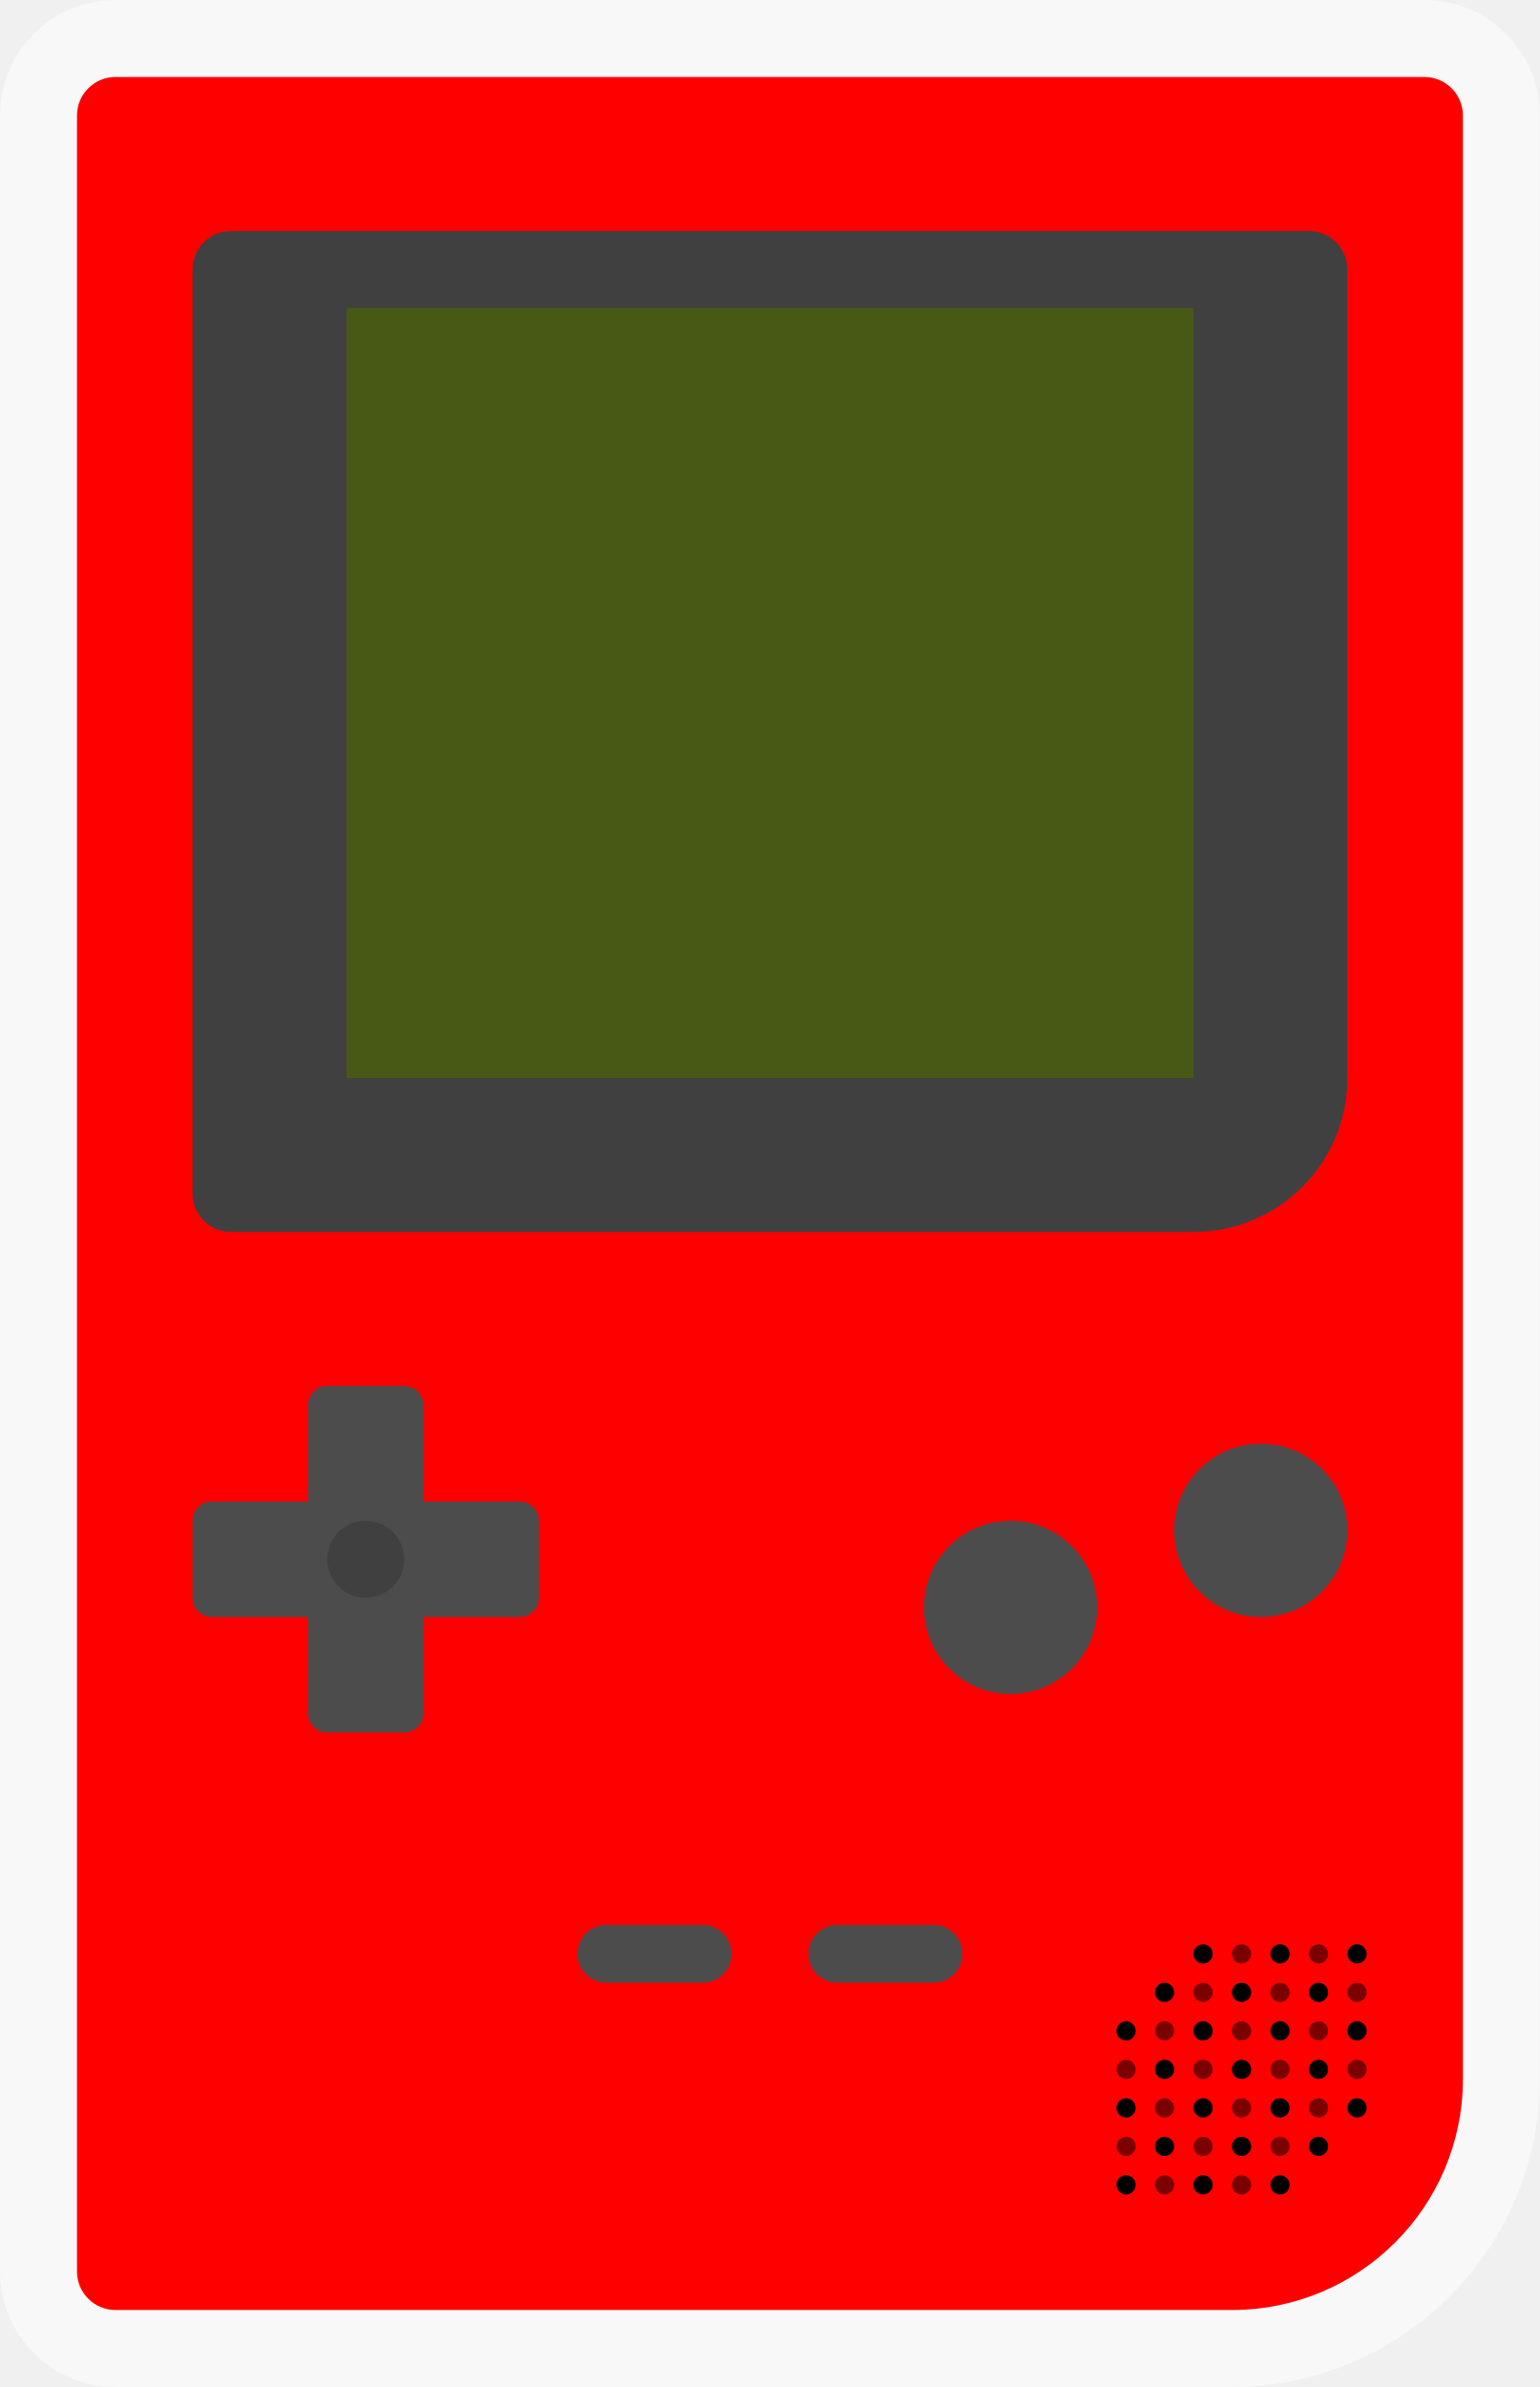
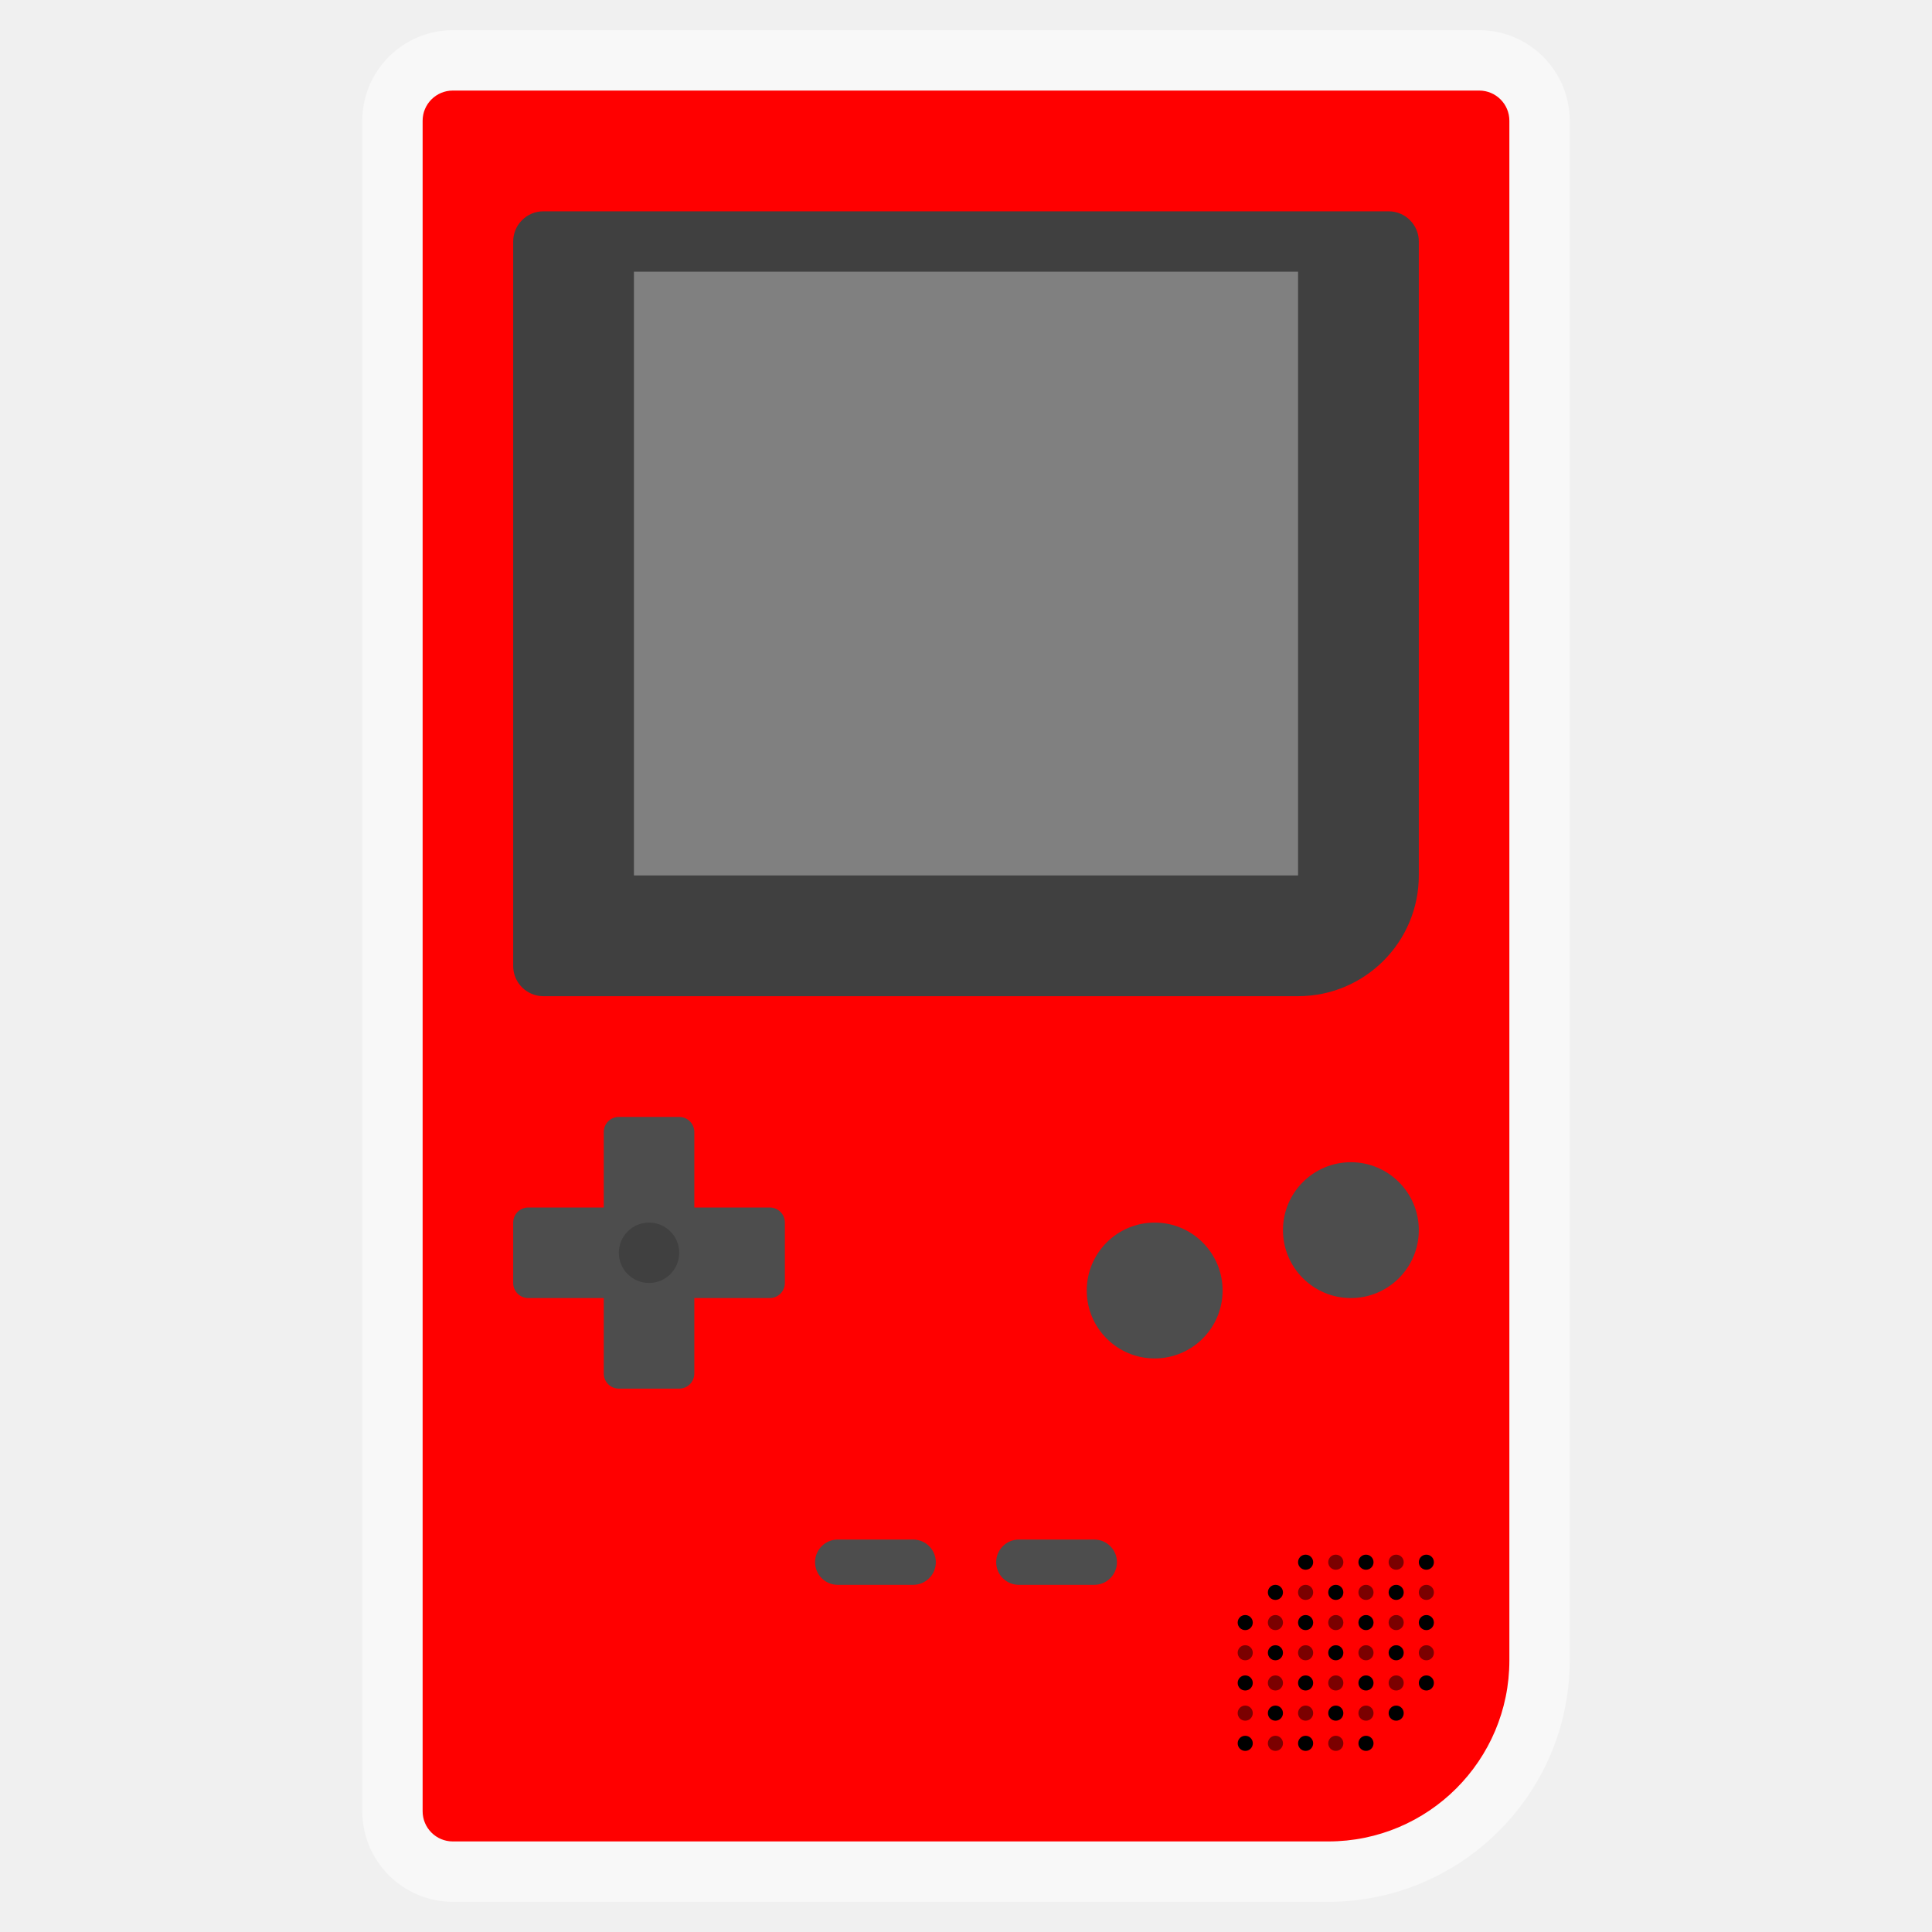
- <svg xmlns="http://www.w3.org/2000/svg" viewBox="0 0 213.333 330.667" height="330.667" width="213.333" xml:space="preserve" id="svg2" version="1.1">
-   <defs id="defs6">
-     <clipPath id="clipPath18" clipPathUnits="userSpaceOnUse">
-       <path id="path16" d="M 0,256 H 256 V 0 H 0 Z" />
-     </clipPath>
-     <clipPath id="clipPath26" clipPathUnits="userSpaceOnUse">
-       <path id="path24" d="M 48,252 H 208 V 4 H 48 Z" />
-     </clipPath>
-   </defs>
-   <g transform="matrix(1.333333,0,0,-1.333333,-64,336)" id="g10">
-     <g id="g12">
-       <g clip-path="url(#clipPath18)" id="g14">
-         <g id="g20">
-           <g id="g22" />
-           <g id="g34">
-             <g style="opacity:0.5" id="g32" clip-path="url(#clipPath26)">
-               <g id="g30" transform="translate(196,252)">
-                 <path id="path28" style="fill:#ffffff;fill-opacity:1;fill-rule:nonzero;stroke:none" d="m 0,0 h -136 c -6.617,0 -12,-5.383 -12,-12 v -224 c 0,-6.617 5.383,-12 12,-12 h 116 c 17.645,0 32,14.355 32,32 V -12 C 12,-5.383 6.617,0 0,0" />
-               </g>
-             </g>
-           </g>
-         </g>
-         <g transform="translate(176,12)" id="g36">
-           <path id="path38" style="fill:#ff0000;fill-opacity:1;fill-rule:nonzero;stroke:none" d="m 0,0 h -116 c -2.209,0 -4,1.791 -4,4 v 224 c 0,2.209 1.791,4 4,4 H 20 c 2.209,0 4,-1.791 4,-4 V 24 C 24,10.745 13.255,0 0,0" />
-         </g>
-         <g transform="translate(172,124)" id="g40">
-           <path id="path42" style="fill:#404040;fill-opacity:1;fill-rule:nonzero;stroke:none" d="m 0,0 h -100 c -2.209,0 -4,1.791 -4,4 v 96 c 0,2.209 1.791,4 4,4 H 12 c 2.209,0 4,-1.791 4,-4 V 16 C 16,7.164 8.837,0 0,0" />
-         </g>
-         <path id="path44" style="fill:#485915;fill-opacity:1;fill-rule:nonzero;stroke:none" d="M 172,140 H 84 v 80 h 88 z" />
-         <g transform="translate(121,46)" id="g46">
-           <path id="path48" style="fill:#4c4c4c;fill-opacity:1;fill-rule:nonzero;stroke:none" d="m 0,0 h -10 c -1.657,0 -3,1.343 -3,3 0,1.657 1.343,3 3,3 H 0 C 1.657,6 3,4.657 3,3 3,1.343 1.657,0 0,0" />
-         </g>
-         <g transform="translate(145,46)" id="g50">
-           <path id="path52" style="fill:#4c4c4c;fill-opacity:1;fill-rule:nonzero;stroke:none" d="m 0,0 h -10 c -1.657,0 -3,1.343 -3,3 0,1.657 1.343,3 3,3 H 0 C 1.657,6 3,4.657 3,3 3,1.343 1.657,0 0,0" />
-         </g>
-         <g transform="translate(162,85)" id="g54">
-           <path id="path56" style="fill:#4c4c4c;fill-opacity:1;fill-rule:nonzero;stroke:none" d="m 0,0 c 0,-4.971 -4.029,-9 -9,-9 -4.971,0 -9,4.029 -9,9 0,4.971 4.029,9 9,9 4.971,0 9,-4.029 9,-9" />
-         </g>
-         <g transform="translate(188,93)" id="g58">
-           <path id="path60" style="fill:#4c4c4c;fill-opacity:1;fill-rule:nonzero;stroke:none" d="m 0,0 c 0,-4.971 -4.029,-9 -9,-9 -4.971,0 -9,4.029 -9,9 0,4.971 4.029,9 9,9 4.971,0 9,-4.029 9,-9" />
-         </g>
-         <g transform="translate(172,49)" id="g62">
-           <path id="path64" style="fill:#000000;fill-opacity:1;fill-rule:nonzero;stroke:none" d="M 0,0 C 0,-0.553 0.447,-1 1,-1 1.553,-1 2,-0.553 2,0 2,0.553 1.553,1 1,1 0.447,1 0,0.553 0,0" />
-         </g>
-         <g transform="translate(184,49)" id="g66">
-           <path id="path68" style="fill:#7b0000;fill-opacity:1;fill-rule:nonzero;stroke:none" d="M 0,0 C 0,-0.553 0.447,-1 1,-1 1.553,-1 2,-0.553 2,0 2,0.553 1.553,1 1,1 0.447,1 0,0.553 0,0" />
-         </g>
-         <g transform="translate(188,49)" id="g70">
-           <path id="path72" style="fill:#000000;fill-opacity:1;fill-rule:nonzero;stroke:none" d="M 0,0 C 0,-0.553 0.447,-1 1,-1 1.553,-1 2,-0.553 2,0 2,0.553 1.553,1 1,1 0.447,1 0,0.553 0,0" />
-         </g>
-         <g transform="translate(180,49)" id="g74">
-           <path id="path76" style="fill:#000000;fill-opacity:1;fill-rule:nonzero;stroke:none" d="M 0,0 C 0,-0.553 0.447,-1 1,-1 1.553,-1 2,-0.553 2,0 2,0.553 1.553,1 1,1 0.447,1 0,0.553 0,0" />
-         </g>
-         <g transform="translate(176,49)" id="g78">
-           <path id="path80" style="fill:#7b0000;fill-opacity:1;fill-rule:nonzero;stroke:none" d="M 0,0 C 0,-0.553 0.447,-1 1,-1 1.553,-1 2,-0.553 2,0 2,0.553 1.553,1 1,1 0.447,1 0,0.553 0,0" />
-         </g>
-         <g transform="translate(172,45)" id="g82">
-           <path id="path84" style="fill:#7b0000;fill-opacity:1;fill-rule:nonzero;stroke:none" d="M 0,0 C 0,-0.553 0.447,-1 1,-1 1.553,-1 2,-0.553 2,0 2,0.553 1.553,1 1,1 0.447,1 0,0.553 0,0" />
-         </g>
-         <g transform="translate(168,45)" id="g86">
-           <path id="path88" style="fill:#000000;fill-opacity:1;fill-rule:nonzero;stroke:none" d="M 0,0 C 0,-0.553 0.447,-1 1,-1 1.553,-1 2,-0.553 2,0 2,0.553 1.553,1 1,1 0.447,1 0,0.553 0,0" />
-         </g>
-         <g transform="translate(184,45)" id="g90">
-           <path id="path92" style="fill:#000000;fill-opacity:1;fill-rule:nonzero;stroke:none" d="M 0,0 C 0,-0.553 0.447,-1 1,-1 1.553,-1 2,-0.553 2,0 2,0.553 1.553,1 1,1 0.447,1 0,0.553 0,0" />
-         </g>
-         <g transform="translate(188,45)" id="g94">
-           <path id="path96" style="fill:#7b0000;fill-opacity:1;fill-rule:nonzero;stroke:none" d="M 0,0 C 0,-0.553 0.447,-1 1,-1 1.553,-1 2,-0.553 2,0 2,0.553 1.553,1 1,1 0.447,1 0,0.553 0,0" />
-         </g>
-         <g transform="translate(180,45)" id="g98">
-           <path id="path100" style="fill:#7b0000;fill-opacity:1;fill-rule:nonzero;stroke:none" d="M 0,0 C 0,-0.553 0.447,-1 1,-1 1.553,-1 2,-0.553 2,0 2,0.553 1.553,1 1,1 0.447,1 0,0.553 0,0" />
-         </g>
-         <g transform="translate(176,45)" id="g102">
-           <path id="path104" style="fill:#000000;fill-opacity:1;fill-rule:nonzero;stroke:none" d="M 0,0 C 0,-0.553 0.447,-1 1,-1 1.553,-1 2,-0.553 2,0 2,0.553 1.553,1 1,1 0.447,1 0,0.553 0,0" />
-         </g>
-         <g transform="translate(172,41)" id="g106">
-           <path id="path108" style="fill:#000000;fill-opacity:1;fill-rule:nonzero;stroke:none" d="M 0,0 C 0,-0.553 0.447,-1 1,-1 1.553,-1 2,-0.553 2,0 2,0.553 1.553,1 1,1 0.447,1 0,0.553 0,0" />
-         </g>
-         <g transform="translate(168,41)" id="g110">
-           <path id="path112" style="fill:#7b0000;fill-opacity:1;fill-rule:nonzero;stroke:none" d="M 0,0 C 0,-0.553 0.447,-1 1,-1 1.553,-1 2,-0.553 2,0 2,0.553 1.553,1 1,1 0.447,1 0,0.553 0,0" />
-         </g>
-         <g transform="translate(164,41)" id="g114">
-           <path id="path116" style="fill:#000000;fill-opacity:1;fill-rule:nonzero;stroke:none" d="M 0,0 C 0,-0.553 0.447,-1 1,-1 1.553,-1 2,-0.553 2,0 2,0.553 1.553,1 1,1 0.447,1 0,0.553 0,0" />
-         </g>
-         <g transform="translate(184,41)" id="g118">
-           <path id="path120" style="fill:#7b0000;fill-opacity:1;fill-rule:nonzero;stroke:none" d="M 0,0 C 0,-0.553 0.447,-1 1,-1 1.553,-1 2,-0.553 2,0 2,0.553 1.553,1 1,1 0.447,1 0,0.553 0,0" />
-         </g>
-         <g transform="translate(188,41)" id="g122">
-           <path id="path124" style="fill:#000000;fill-opacity:1;fill-rule:nonzero;stroke:none" d="M 0,0 C 0,-0.553 0.447,-1 1,-1 1.553,-1 2,-0.553 2,0 2,0.553 1.553,1 1,1 0.447,1 0,0.553 0,0" />
-         </g>
-         <g transform="translate(180,41)" id="g126">
-           <path id="path128" style="fill:#000000;fill-opacity:1;fill-rule:nonzero;stroke:none" d="M 0,0 C 0,-0.553 0.447,-1 1,-1 1.553,-1 2,-0.553 2,0 2,0.553 1.553,1 1,1 0.447,1 0,0.553 0,0" />
-         </g>
-         <g transform="translate(176,41)" id="g130">
-           <path id="path132" style="fill:#7b0000;fill-opacity:1;fill-rule:nonzero;stroke:none" d="M 0,0 C 0,-0.553 0.447,-1 1,-1 1.553,-1 2,-0.553 2,0 2,0.553 1.553,1 1,1 0.447,1 0,0.553 0,0" />
-         </g>
-         <g transform="translate(172,37)" id="g134">
-           <path id="path136" style="fill:#7b0000;fill-opacity:1;fill-rule:nonzero;stroke:none" d="M 0,0 C 0,-0.553 0.447,-1 1,-1 1.553,-1 2,-0.553 2,0 2,0.553 1.553,1 1,1 0.447,1 0,0.553 0,0" />
-         </g>
-         <g transform="translate(168,37)" id="g138">
-           <path id="path140" style="fill:#000000;fill-opacity:1;fill-rule:nonzero;stroke:none" d="M 0,0 C 0,-0.553 0.447,-1 1,-1 1.553,-1 2,-0.553 2,0 2,0.553 1.553,1 1,1 0.447,1 0,0.553 0,0" />
-         </g>
-         <g transform="translate(164,37)" id="g142">
-           <path id="path144" style="fill:#7b0000;fill-opacity:1;fill-rule:nonzero;stroke:none" d="M 0,0 C 0,-0.553 0.447,-1 1,-1 1.553,-1 2,-0.553 2,0 2,0.553 1.553,1 1,1 0.447,1 0,0.553 0,0" />
-         </g>
-         <g transform="translate(184,37)" id="g146">
-           <path id="path148" style="fill:#000000;fill-opacity:1;fill-rule:nonzero;stroke:none" d="M 0,0 C 0,-0.553 0.447,-1 1,-1 1.553,-1 2,-0.553 2,0 2,0.553 1.553,1 1,1 0.447,1 0,0.553 0,0" />
-         </g>
-         <g transform="translate(188,37)" id="g150">
-           <path id="path152" style="fill:#7b0000;fill-opacity:1;fill-rule:nonzero;stroke:none" d="M 0,0 C 0,-0.553 0.447,-1 1,-1 1.553,-1 2,-0.553 2,0 2,0.553 1.553,1 1,1 0.447,1 0,0.553 0,0" />
-         </g>
-         <g transform="translate(180,37)" id="g154">
-           <path id="path156" style="fill:#7b0000;fill-opacity:1;fill-rule:nonzero;stroke:none" d="M 0,0 C 0,-0.553 0.447,-1 1,-1 1.553,-1 2,-0.553 2,0 2,0.553 1.553,1 1,1 0.447,1 0,0.553 0,0" />
-         </g>
-         <g transform="translate(176,37)" id="g158">
-           <path id="path160" style="fill:#000000;fill-opacity:1;fill-rule:nonzero;stroke:none" d="M 0,0 C 0,-0.553 0.447,-1 1,-1 1.553,-1 2,-0.553 2,0 2,0.553 1.553,1 1,1 0.447,1 0,0.553 0,0" />
-         </g>
-         <g transform="translate(172,33)" id="g162">
-           <path id="path164" style="fill:#000000;fill-opacity:1;fill-rule:nonzero;stroke:none" d="M 0,0 C 0,-0.553 0.447,-1 1,-1 1.553,-1 2,-0.553 2,0 2,0.553 1.553,1 1,1 0.447,1 0,0.553 0,0" />
-         </g>
-         <g transform="translate(168,33)" id="g166">
-           <path id="path168" style="fill:#7b0000;fill-opacity:1;fill-rule:nonzero;stroke:none" d="M 0,0 C 0,-0.553 0.447,-1 1,-1 1.553,-1 2,-0.553 2,0 2,0.553 1.553,1 1,1 0.447,1 0,0.553 0,0" />
-         </g>
-         <g transform="translate(164,33)" id="g170">
-           <path id="path172" style="fill:#000000;fill-opacity:1;fill-rule:nonzero;stroke:none" d="M 0,0 C 0,-0.553 0.447,-1 1,-1 1.553,-1 2,-0.553 2,0 2,0.553 1.553,1 1,1 0.447,1 0,0.553 0,0" />
-         </g>
-         <g transform="translate(184,33)" id="g174">
-           <path id="path176" style="fill:#7b0000;fill-opacity:1;fill-rule:nonzero;stroke:none" d="M 0,0 C 0,-0.553 0.447,-1 1,-1 1.553,-1 2,-0.553 2,0 2,0.553 1.553,1 1,1 0.447,1 0,0.553 0,0" />
-         </g>
-         <g transform="translate(188,33)" id="g178">
-           <path id="path180" style="fill:#000000;fill-opacity:1;fill-rule:nonzero;stroke:none" d="M 0,0 C 0,-0.553 0.447,-1 1,-1 1.553,-1 2,-0.553 2,0 2,0.553 1.553,1 1,1 0.447,1 0,0.553 0,0" />
-         </g>
-         <g transform="translate(180,33)" id="g182">
-           <path id="path184" style="fill:#000000;fill-opacity:1;fill-rule:nonzero;stroke:none" d="M 0,0 C 0,-0.553 0.447,-1 1,-1 1.553,-1 2,-0.553 2,0 2,0.553 1.553,1 1,1 0.447,1 0,0.553 0,0" />
-         </g>
-         <g transform="translate(176,33)" id="g186">
-           <path id="path188" style="fill:#7b0000;fill-opacity:1;fill-rule:nonzero;stroke:none" d="M 0,0 C 0,-0.553 0.447,-1 1,-1 1.553,-1 2,-0.553 2,0 2,0.553 1.553,1 1,1 0.447,1 0,0.553 0,0" />
-         </g>
-         <g transform="translate(172,29)" id="g190">
-           <path id="path192" style="fill:#7b0000;fill-opacity:1;fill-rule:nonzero;stroke:none" d="M 0,0 C 0,-0.553 0.447,-1 1,-1 1.553,-1 2,-0.553 2,0 2,0.553 1.553,1 1,1 0.447,1 0,0.553 0,0" />
-         </g>
-         <g transform="translate(168,29)" id="g194">
-           <path id="path196" style="fill:#000000;fill-opacity:1;fill-rule:nonzero;stroke:none" d="M 0,0 C 0,-0.553 0.447,-1 1,-1 1.553,-1 2,-0.553 2,0 2,0.553 1.553,1 1,1 0.447,1 0,0.553 0,0" />
-         </g>
-         <g transform="translate(164,29)" id="g198">
-           <path id="path200" style="fill:#7b0000;fill-opacity:1;fill-rule:nonzero;stroke:none" d="M 0,0 C 0,-0.553 0.447,-1 1,-1 1.553,-1 2,-0.553 2,0 2,0.553 1.553,1 1,1 0.447,1 0,0.553 0,0" />
-         </g>
-         <g transform="translate(184,29)" id="g202">
-           <path id="path204" style="fill:#000000;fill-opacity:1;fill-rule:nonzero;stroke:none" d="M 0,0 C 0,-0.553 0.447,-1 1,-1 1.553,-1 2,-0.553 2,0 2,0.553 1.553,1 1,1 0.447,1 0,0.553 0,0" />
-         </g>
-         <g transform="translate(180,29)" id="g206">
-           <path id="path208" style="fill:#7b0000;fill-opacity:1;fill-rule:nonzero;stroke:none" d="M 0,0 C 0,-0.553 0.447,-1 1,-1 1.553,-1 2,-0.553 2,0 2,0.553 1.553,1 1,1 0.447,1 0,0.553 0,0" />
-         </g>
-         <g transform="translate(176,29)" id="g210">
-           <path id="path212" style="fill:#000000;fill-opacity:1;fill-rule:nonzero;stroke:none" d="M 0,0 C 0,-0.553 0.447,-1 1,-1 1.553,-1 2,-0.553 2,0 2,0.553 1.553,1 1,1 0.447,1 0,0.553 0,0" />
-         </g>
-         <g transform="translate(172,25)" id="g214">
-           <path id="path216" style="fill:#000000;fill-opacity:1;fill-rule:nonzero;stroke:none" d="M 0,0 C 0,-0.553 0.447,-1 1,-1 1.553,-1 2,-0.553 2,0 2,0.553 1.553,1 1,1 0.447,1 0,0.553 0,0" />
-         </g>
-         <g transform="translate(168,25)" id="g218">
-           <path id="path220" style="fill:#7b0000;fill-opacity:1;fill-rule:nonzero;stroke:none" d="M 0,0 C 0,-0.553 0.447,-1 1,-1 1.553,-1 2,-0.553 2,0 2,0.553 1.553,1 1,1 0.447,1 0,0.553 0,0" />
-         </g>
-         <g transform="translate(164,25)" id="g222">
-           <path id="path224" style="fill:#000000;fill-opacity:1;fill-rule:nonzero;stroke:none" d="M 0,0 C 0,-0.553 0.447,-1 1,-1 1.553,-1 2,-0.553 2,0 2,0.553 1.553,1 1,1 0.447,1 0,0.553 0,0" />
-         </g>
-         <g transform="translate(180,25)" id="g226">
-           <path id="path228" style="fill:#000000;fill-opacity:1;fill-rule:nonzero;stroke:none" d="M 0,0 C 0,-0.553 0.447,-1 1,-1 1.553,-1 2,-0.553 2,0 2,0.553 1.553,1 1,1 0.447,1 0,0.553 0,0" />
-         </g>
-         <g transform="translate(176,25)" id="g230">
-           <path id="path232" style="fill:#7b0000;fill-opacity:1;fill-rule:nonzero;stroke:none" d="M 0,0 C 0,-0.553 0.447,-1 1,-1 1.553,-1 2,-0.553 2,0 2,0.553 1.553,1 1,1 0.447,1 0,0.553 0,0" />
-         </g>
-         <g transform="translate(102,96)" id="g234">
-           <path id="path236" style="fill:#4c4c4c;fill-opacity:1;fill-rule:nonzero;stroke:none" d="m 0,0 h -10 v 10 c 0,1.104 -0.896,2 -2,2 h -8 c -1.104,0 -2,-0.896 -2,-2 V 0 h -10 c -1.104,0 -2,-0.896 -2,-2 v -8 c 0,-1.104 0.896,-2 2,-2 h 10 v -10 c 0,-1.104 0.896,-2 2,-2 h 8 c 1.104,0 2,0.896 2,2 v 10 H 0 c 1.104,0 2,0.896 2,2 v 8 C 2,-0.896 1.104,0 0,0" />
-         </g>
-         <g transform="translate(90,90)" id="g238">
-           <path id="path240" style="fill:#404040;fill-opacity:1;fill-rule:nonzero;stroke:none" d="m 0,0 c 0,-2.209 -1.791,-4 -4,-4 -2.209,0 -4,1.791 -4,4 0,2.209 1.791,4 4,4 2.209,0 4,-1.791 4,-4" />
-         </g>
-       </g>
-     </g>
-   </g>
+ <svg xmlns="http://www.w3.org/2000/svg" version="1.1" id="Layer_1" x="0px" y="0px" viewBox="0 0 256 256" style="enable-background:new 0 0 256 256;" xml:space="preserve">
+   <path style="opacity:0.5;fill:#FFFFFF;" d="M196,4H60c-6.617,0-12,5.383-12,12v224c0,6.617,5.383,12,12,12h116  c17.645,0,32-14.355,32-32V16C208,9.383,202.617,4,196,4L196,4z" />
+   <path style="fill:#FF0000;" d="M176,244H60c-2.209,0-4-1.791-4-4V16c0-2.209,1.791-4,4-4h136c2.209,0,4,1.791,4,4v204  C200,233.255,189.255,244,176,244z" />
+   <path style="fill:#404040;" d="M172,132H72c-2.209,0-4-1.791-4-4V32c0-2.209,1.791-4,4-4h112c2.209,0,4,1.791,4,4v84  C188,124.837,180.837,132,172,132z" />
+   <rect x="84" y="36" style="fill:#808080;" width="88" height="80" />
+   <path style="fill:#4D4D4D;" d="M121,210h-10c-1.657,0-3-1.343-3-3l0,0c0-1.657,1.343-3,3-3h10c1.657,0,3,1.343,3,3l0,0  C124,208.657,122.657,210,121,210z" />
+   <path style="fill:#4D4D4D;" d="M145,210h-10c-1.657,0-3-1.343-3-3l0,0c0-1.657,1.343-3,3-3h10c1.657,0,3,1.343,3,3l0,0  C148,208.657,146.657,210,145,210z" />
+   <circle style="fill:#4D4D4D;" cx="153" cy="171" r="9" />
+   <circle style="fill:#4D4D4D;" cx="179" cy="163" r="9" />
+   <circle cx="173" cy="207" r="1" />
+   <circle style="fill:#7B0000;" cx="185" cy="207" r="1" />
+   <circle cx="189" cy="207" r="1" />
+   <circle cx="181" cy="207" r="1" />
+   <circle style="fill:#7B0000;" cx="177" cy="207" r="1" />
+   <circle style="fill:#7B0000;" cx="173" cy="211" r="1" />
+   <circle cx="169" cy="211" r="1" />
+   <circle cx="185" cy="211" r="1" />
+   <circle style="fill:#7B0000;" cx="189" cy="211" r="1" />
+   <circle style="fill:#7B0000;" cx="181" cy="211" r="1" />
+   <circle cx="177" cy="211" r="1" />
+   <circle cx="173" cy="215" r="1" />
+   <circle style="fill:#7B0000;" cx="169" cy="215" r="1" />
+   <circle cx="165" cy="215" r="1" />
+   <circle style="fill:#7B0000;" cx="185" cy="215" r="1" />
+   <circle cx="189" cy="215" r="1" />
+   <circle cx="181" cy="215" r="1" />
+   <circle style="fill:#7B0000;" cx="177" cy="215" r="1" />
+   <circle style="fill:#7B0000;" cx="173" cy="219" r="1" />
+   <circle cx="169" cy="219" r="1" />
+   <circle style="fill:#7B0000;" cx="165" cy="219" r="1" />
+   <circle cx="185" cy="219" r="1" />
+   <circle style="fill:#7B0000;" cx="189" cy="219" r="1" />
+   <circle style="fill:#7B0000;" cx="181" cy="219" r="1" />
+   <circle cx="177" cy="219" r="1" />
+   <circle cx="173" cy="223" r="1" />
+   <circle style="fill:#7B0000;" cx="169" cy="223" r="1" />
+   <circle cx="165" cy="223" r="1" />
+   <circle style="fill:#7B0000;" cx="185" cy="223" r="1" />
+   <circle cx="189" cy="223" r="1" />
+   <circle cx="181" cy="223" r="1" />
+   <circle style="fill:#7B0000;" cx="177" cy="223" r="1" />
+   <circle style="fill:#7B0000;" cx="173" cy="227" r="1" />
+   <circle cx="169" cy="227" r="1" />
+   <circle style="fill:#7B0000;" cx="165" cy="227" r="1" />
+   <circle cx="185" cy="227" r="1" />
+   <circle style="fill:#7B0000;" cx="181" cy="227" r="1" />
+   <circle cx="177" cy="227" r="1" />
+   <circle cx="173" cy="231" r="1" />
+   <circle style="fill:#7B0000;" cx="169" cy="231" r="1" />
+   <circle cx="165" cy="231" r="1" />
+   <circle cx="181" cy="231" r="1" />
+   <circle style="fill:#7B0000;" cx="177" cy="231" r="1" />
+   <path style="fill:#4D4D4D;" d="M102,160H92v-10c0-1.105-0.895-2-2-2h-8c-1.105,0-2,0.895-2,2v10H70c-1.105,0-2,0.895-2,2v8  c0,1.105,0.895,2,2,2h10v10c0,1.105,0.895,2,2,2h8c1.105,0,2-0.895,2-2v-10h10c1.105,0,2-0.895,2-2v-8  C104,160.895,103.105,160,102,160z" />
+   <circle style="fill:#404040;" cx="86" cy="166" r="4" />
</svg>
